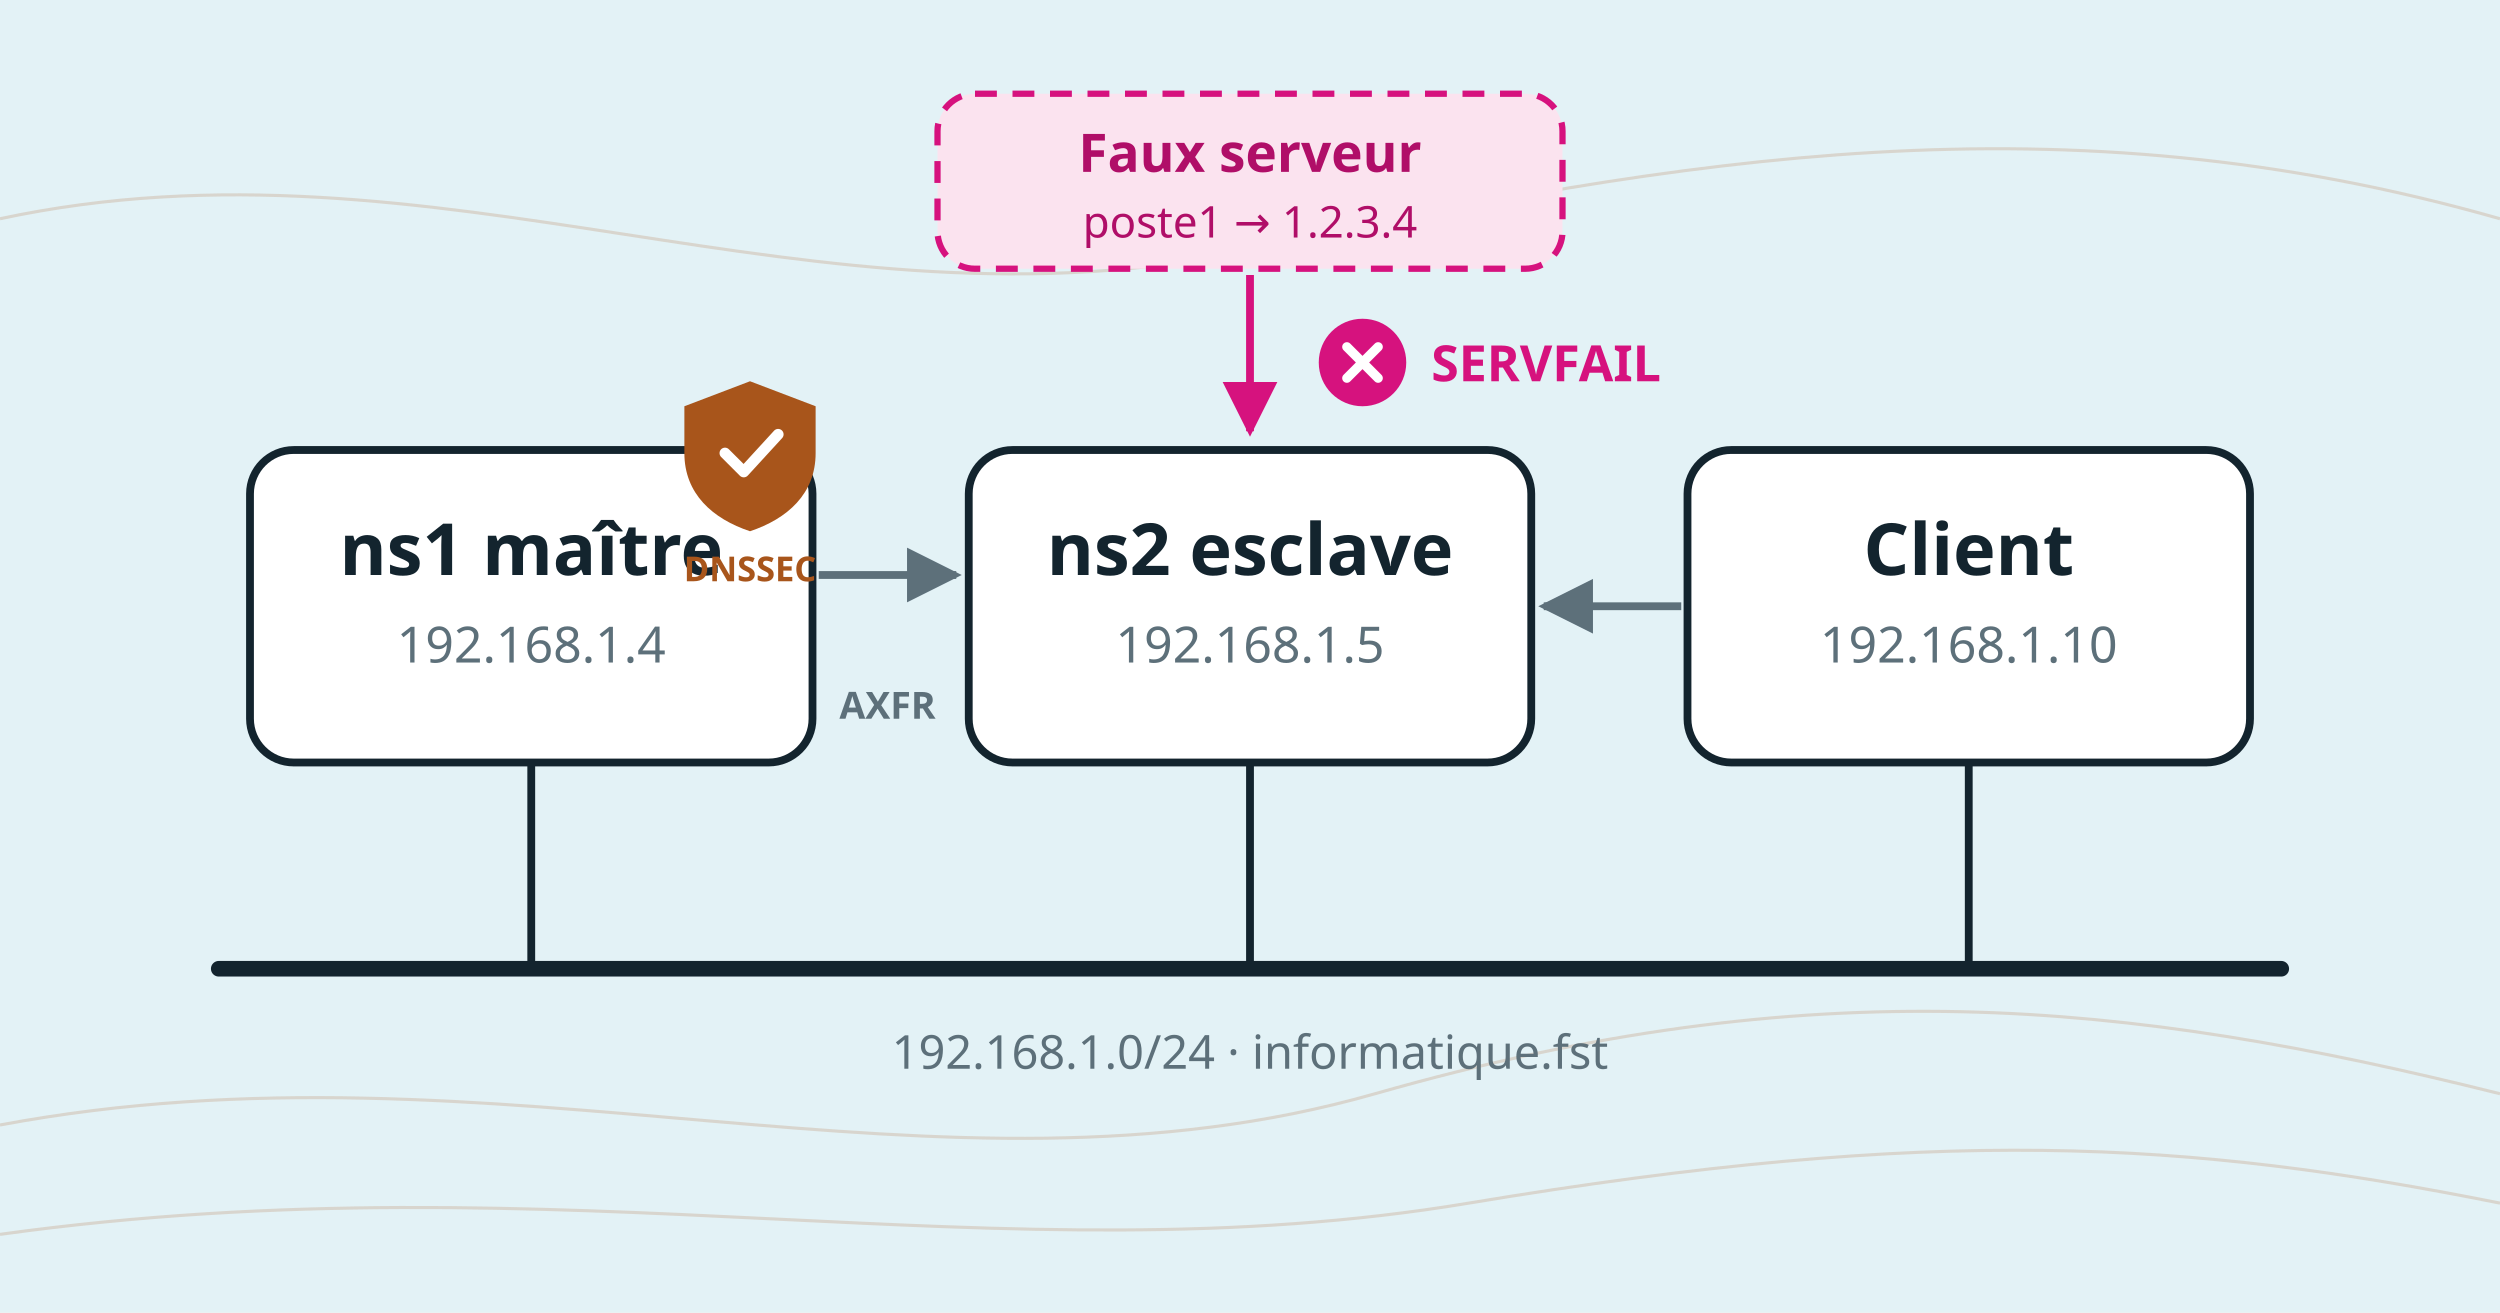
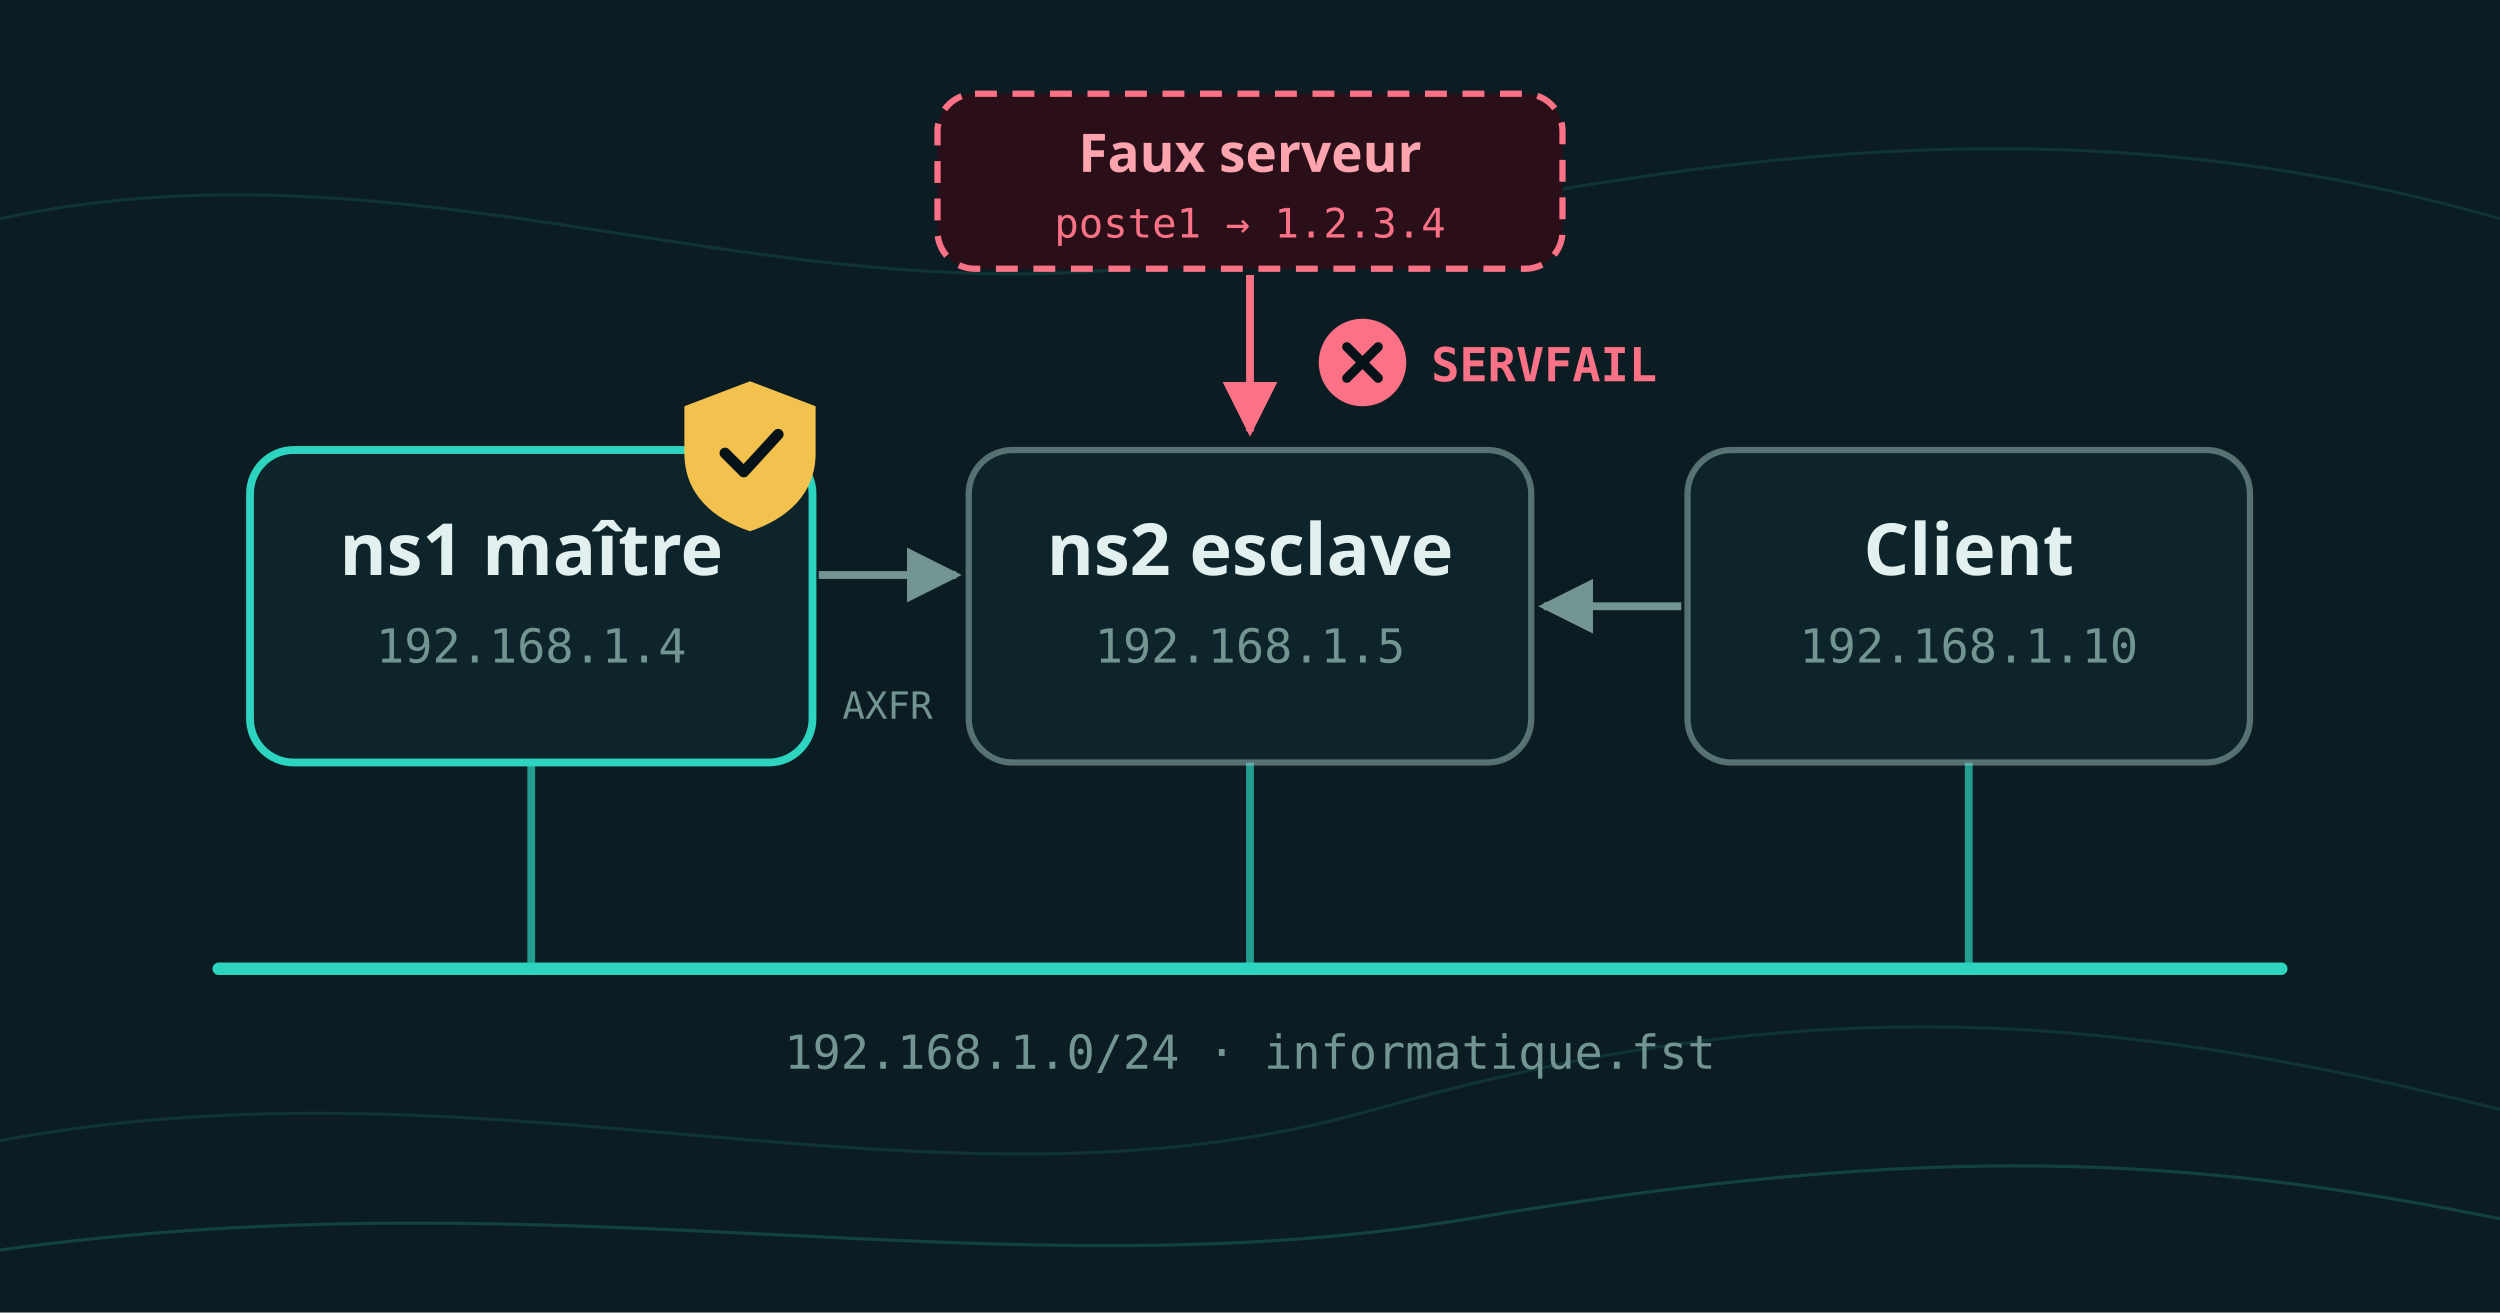
<svg xmlns="http://www.w3.org/2000/svg" viewBox="0 0 800 420" font-family="Overpass, system-ui, sans-serif">
  <defs>
    <marker id="a" viewBox="0 0 10 10" refX="9" refY="5" markerWidth="7" markerHeight="7" orient="auto">
-       <path d="M0 0 10 5 0 10z" fill="#5d707a" />
+       <path d="M0 0 10 5 0 10z" fill="#729591" />
    </marker>
    <marker id="r" viewBox="0 0 10 10" refX="9" refY="5" markerWidth="7" markerHeight="7" orient="auto">
-       <path d="M0 0 10 5 0 10z" fill="#d6127e" />
+       <path d="M0 0 10 5 0 10z" fill="#fb7185" />
    </marker>
+     <filter id="g">
+       <feGaussianBlur stdDeviation="6" />
+     </filter>
  </defs>
-   <rect width="800" height="420" fill="#e3f2f6" />
-   <g fill="none" stroke="#a8551b" stroke-opacity=".18">
-     <path d="M0 70C140 40 260 110 400 80S660 30 800 70" />
-     <path d="M0 360C160 330 300 390 440 350S680 320 800 350" />
-     <path d="M0 395C180 370 320 410 470 385S700 365 800 385" />
+   <rect width="800" height="420" fill="#0b1d23" />
+   <g fill="none" stroke="#2dd4bf">
+     <path d="M0 70C140 40 260 110 400 80S660 30 800 70" stroke-opacity=".12" />
+     <path d="M0 365C160 335 300 395 440 355S680 325 800 355" stroke-opacity=".12" />
+     <path d="M0 400C180 375 320 415 470 390S700 370 800 390" stroke-opacity=".2" />
  </g>
-   <line x1="70" y1="310" x2="730" y2="310" stroke="#13242e" stroke-width="5" stroke-linecap="round" />
-   <text x="400" y="342" text-anchor="middle" font-size="15" fill="#5d707a">192.168.1.0/24 · informatique.fst</text>
-   <g stroke="#13242e" stroke-width="2.5">
+   <line x1="70" y1="310" x2="730" y2="310" stroke="#2dd4bf" stroke-width="10" stroke-opacity=".25" filter="url(#g)" />
+   <line x1="70" y1="310" x2="730" y2="310" stroke="#2dd4bf" stroke-width="4" stroke-linecap="round" />
+   <text x="400" y="342" text-anchor="middle" font-size="15" font-family="JetBrains Mono, monospace" fill="#729591">192.168.1.0/24 · informatique.fst</text>
+   <g stroke="#2dd4bf" stroke-width="2.5" stroke-opacity=".7">
    <line x1="170" y1="244" x2="170" y2="310" />
    <line x1="400" y1="244" x2="400" y2="310" />
    <line x1="630" y1="244" x2="630" y2="310" />
  </g>
-   <g>
-     <rect x="80" y="144" width="180" height="100" rx="14" fill="#fff" stroke="#13242e" stroke-width="2.5" />
-     <text x="170" y="184" text-anchor="middle" font-size="23" font-weight="800" fill="#13242e">ns1 maître</text>
-     <text x="170" y="212" text-anchor="middle" font-size="16" fill="#5d707a">192.168.1.4</text>
-     <g transform="translate(240 124)">
-       <path d="M0 -2 21 6v15c0 13-9 21-21 25C-12 42-21 34-21 21V6z" fill="#a8551b" />
-       <path d="M-8 21l6 6 11-12" fill="none" stroke="#fff" stroke-width="3.5" stroke-linecap="round" stroke-linejoin="round" />
-     </g>
-     <text x="240" y="186" text-anchor="middle" font-size="11" font-weight="800" fill="#a8551b">DNSSEC</text>
+   <rect x="80" y="144" width="180" height="100" rx="14" fill="#0e242b" stroke="#2dd4bf" stroke-width="2.5" />
+   <text x="170" y="184" text-anchor="middle" font-size="23" font-weight="800" fill="#e2f1ef">ns1 maître</text>
+   <text x="170" y="212" text-anchor="middle" font-size="15" font-family="JetBrains Mono, monospace" fill="#729591">192.168.1.4</text>
+   <g transform="translate(240 124)">
+     <path d="M0 -2 21 6v15c0 13-9 21-21 25C-12 42-21 34-21 21V6z" fill="#f2c14e" />
+     <path d="M-8 21l6 6 11-12" fill="none" stroke="#071318" stroke-width="3.5" stroke-linecap="round" stroke-linejoin="round" />
  </g>
-   <rect x="310" y="144" width="180" height="100" rx="14" fill="#fff" stroke="#13242e" stroke-width="2.5" />
-   <text x="400" y="184" text-anchor="middle" font-size="23" font-weight="800" fill="#13242e">ns2 esclave</text>
-   <text x="400" y="212" text-anchor="middle" font-size="16" fill="#5d707a">192.168.1.5</text>
-   <rect x="540" y="144" width="180" height="100" rx="14" fill="#fff" stroke="#13242e" stroke-width="2.5" />
-   <text x="630" y="184" text-anchor="middle" font-size="23" font-weight="800" fill="#13242e">Client</text>
-   <text x="630" y="212" text-anchor="middle" font-size="16" fill="#5d707a">192.168.1.10</text>
-   <line x1="262" y1="184" x2="306" y2="184" stroke="#5d707a" stroke-width="2.5" marker-end="url(#a)" />
-   <text x="284" y="230" text-anchor="middle" font-size="12" font-weight="600" fill="#5d707a">AXFR</text>
-   <line x1="538" y1="194" x2="494" y2="194" stroke="#5d707a" stroke-width="2.5" marker-end="url(#a)" />
-   <rect x="300" y="30" width="200" height="56" rx="12" fill="#fbe3ef" stroke="#d6127e" stroke-width="2" stroke-dasharray="7 5" />
-   <text x="400" y="55" text-anchor="middle" font-size="17" font-weight="800" fill="#b00e68">Faux serveur</text>
-   <text x="400" y="76" text-anchor="middle" font-size="14" fill="#b00e68">poste1 → 1.2.3.4</text>
-   <line x1="400" y1="88" x2="400" y2="138" stroke="#d6127e" stroke-width="2.5" marker-end="url(#r)" />
-   <circle cx="436" cy="116" r="14" fill="#d6127e" />
-   <path d="M431 111l10 10M441 111l-10 10" stroke="#fff" stroke-width="3" stroke-linecap="round" />
-   <text x="458" y="122" font-size="16" font-weight="800" fill="#d6127e">SERVFAIL</text>
+   <rect x="310" y="144" width="180" height="100" rx="14" fill="#0e242b" stroke="#a3c2be" stroke-opacity=".5" stroke-width="2" />
+   <text x="400" y="184" text-anchor="middle" font-size="23" font-weight="800" fill="#e2f1ef">ns2 esclave</text>
+   <text x="400" y="212" text-anchor="middle" font-size="15" font-family="JetBrains Mono, monospace" fill="#729591">192.168.1.5</text>
+   <rect x="540" y="144" width="180" height="100" rx="14" fill="#0e242b" stroke="#a3c2be" stroke-opacity=".5" stroke-width="2" />
+   <text x="630" y="184" text-anchor="middle" font-size="23" font-weight="800" fill="#e2f1ef">Client</text>
+   <text x="630" y="212" text-anchor="middle" font-size="15" font-family="JetBrains Mono, monospace" fill="#729591">192.168.1.10</text>
+   <line x1="262" y1="184" x2="306" y2="184" stroke="#729591" stroke-width="2.5" marker-end="url(#a)" />
+   <text x="284" y="230" text-anchor="middle" font-size="12" font-family="JetBrains Mono, monospace" fill="#729591">AXFR</text>
+   <line x1="538" y1="194" x2="494" y2="194" stroke="#729591" stroke-width="2.5" marker-end="url(#a)" />
+   <rect x="300" y="30" width="200" height="56" rx="12" fill="#2a0f19" stroke="#fb7185" stroke-width="2" stroke-dasharray="7 5" />
+   <text x="400" y="55" text-anchor="middle" font-size="17" font-weight="800" fill="#fda4af">Faux serveur</text>
+   <text x="400" y="76" text-anchor="middle" font-size="13" font-family="JetBrains Mono, monospace" fill="#fb7185">poste1 → 1.2.3.4</text>
+   <line x1="400" y1="88" x2="400" y2="138" stroke="#fb7185" stroke-width="2.5" marker-end="url(#r)" />
+   <circle cx="436" cy="116" r="14" fill="#fb7185" />
+   <path d="M431 111l10 10M441 111l-10 10" stroke="#071318" stroke-width="3" stroke-linecap="round" />
+   <text x="458" y="122" font-size="15" font-weight="800" font-family="JetBrains Mono, monospace" fill="#fb7185">SERVFAIL</text>
</svg>
